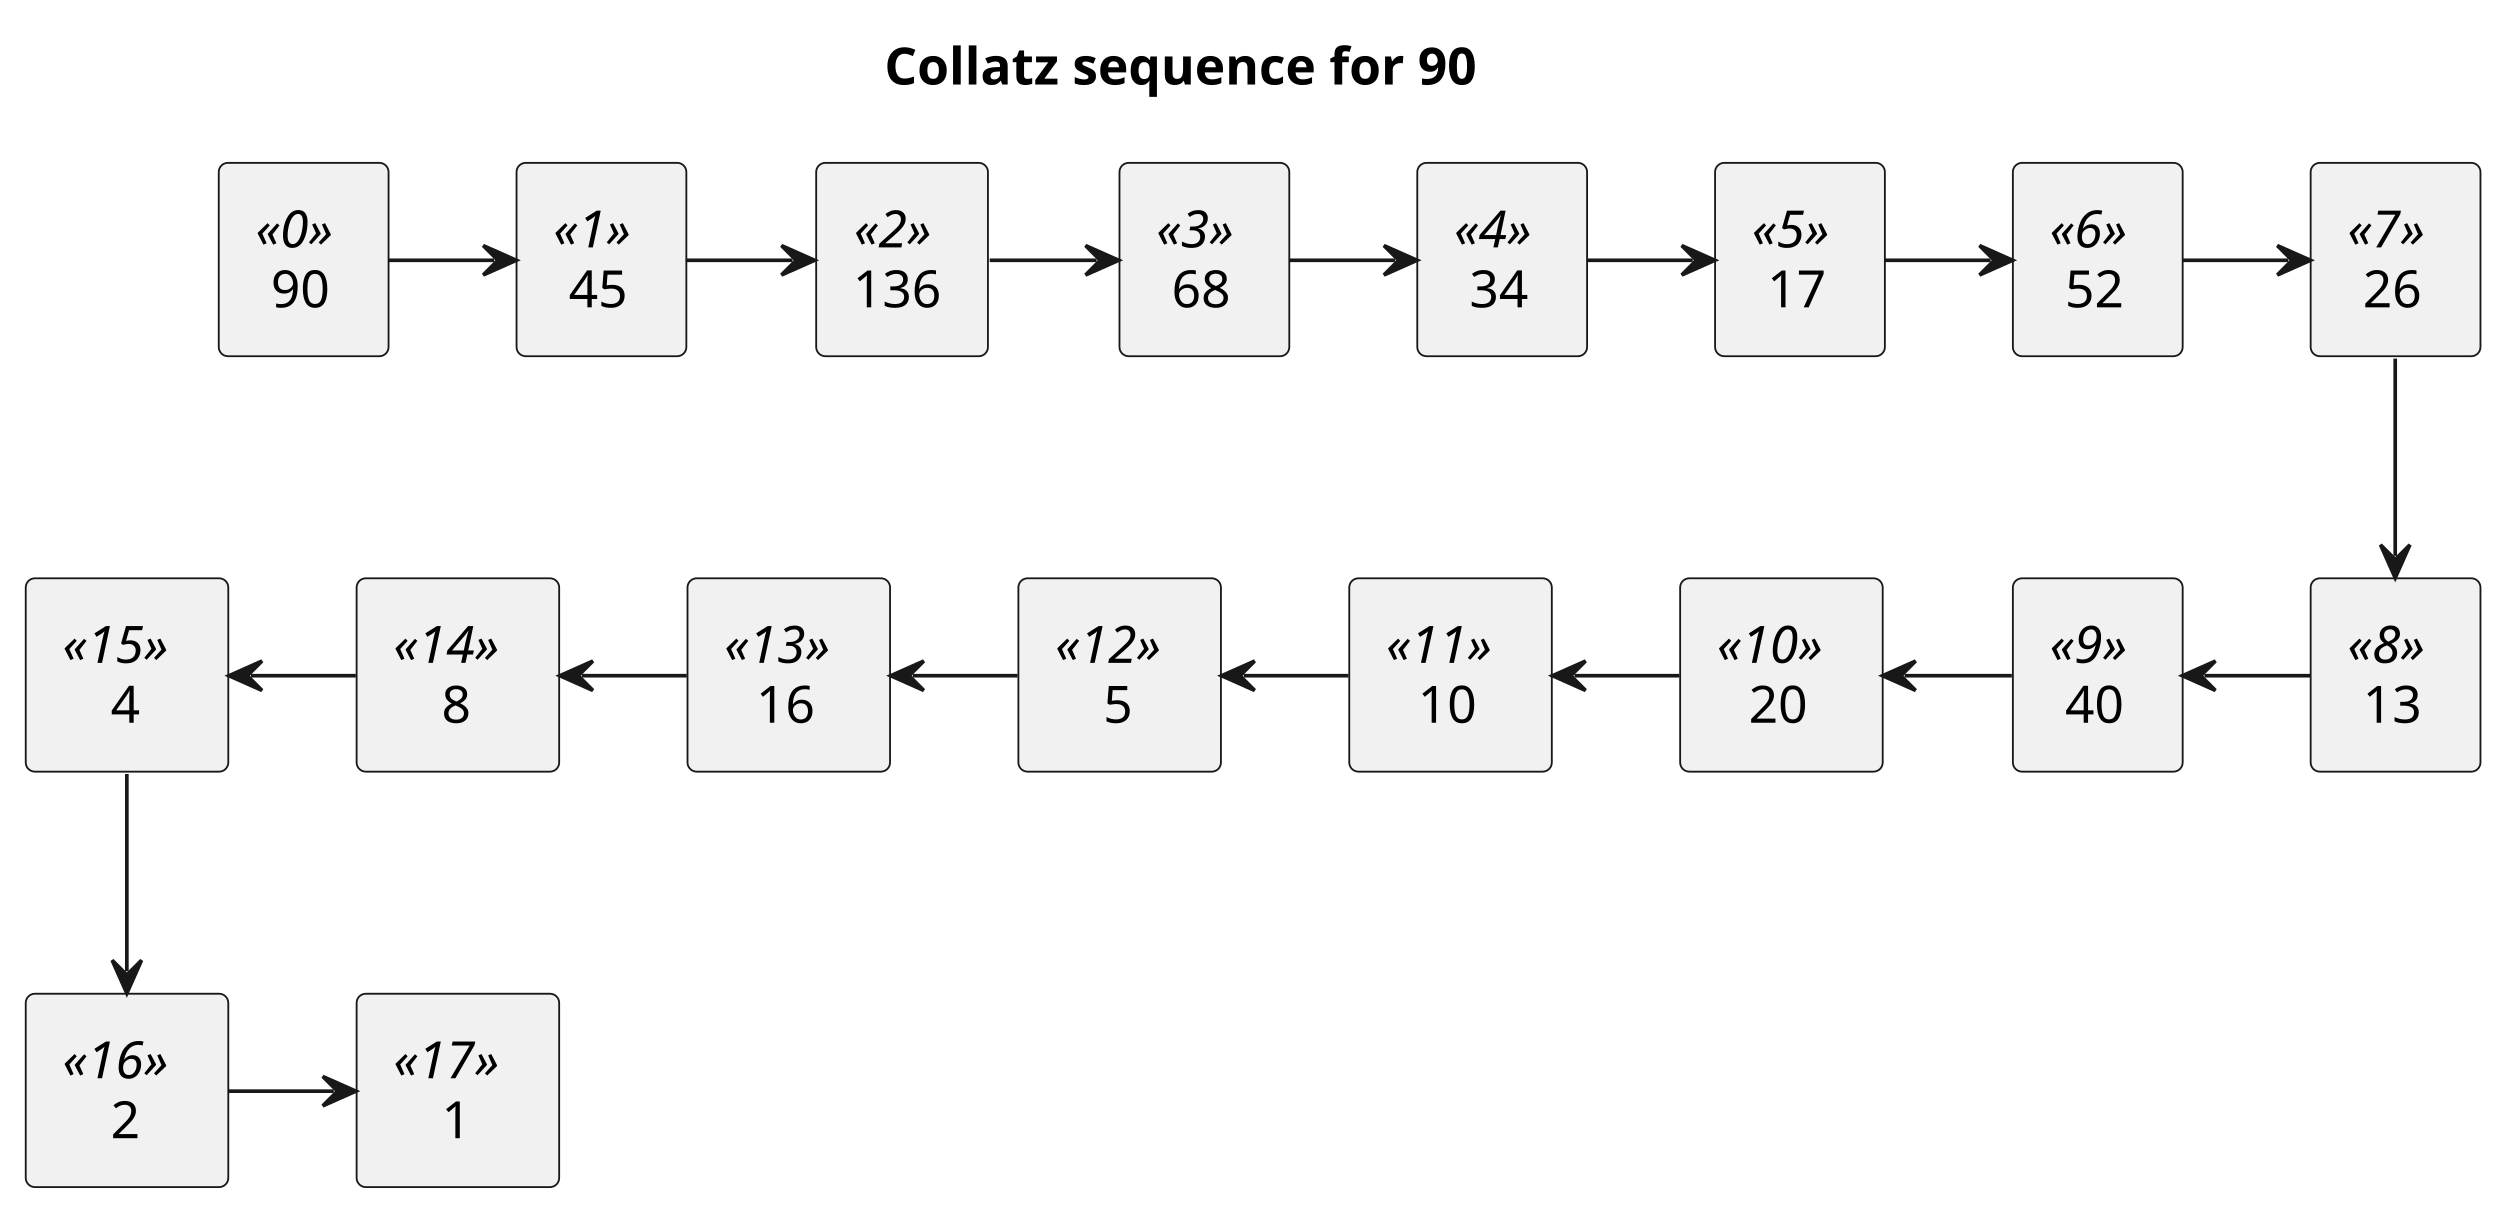
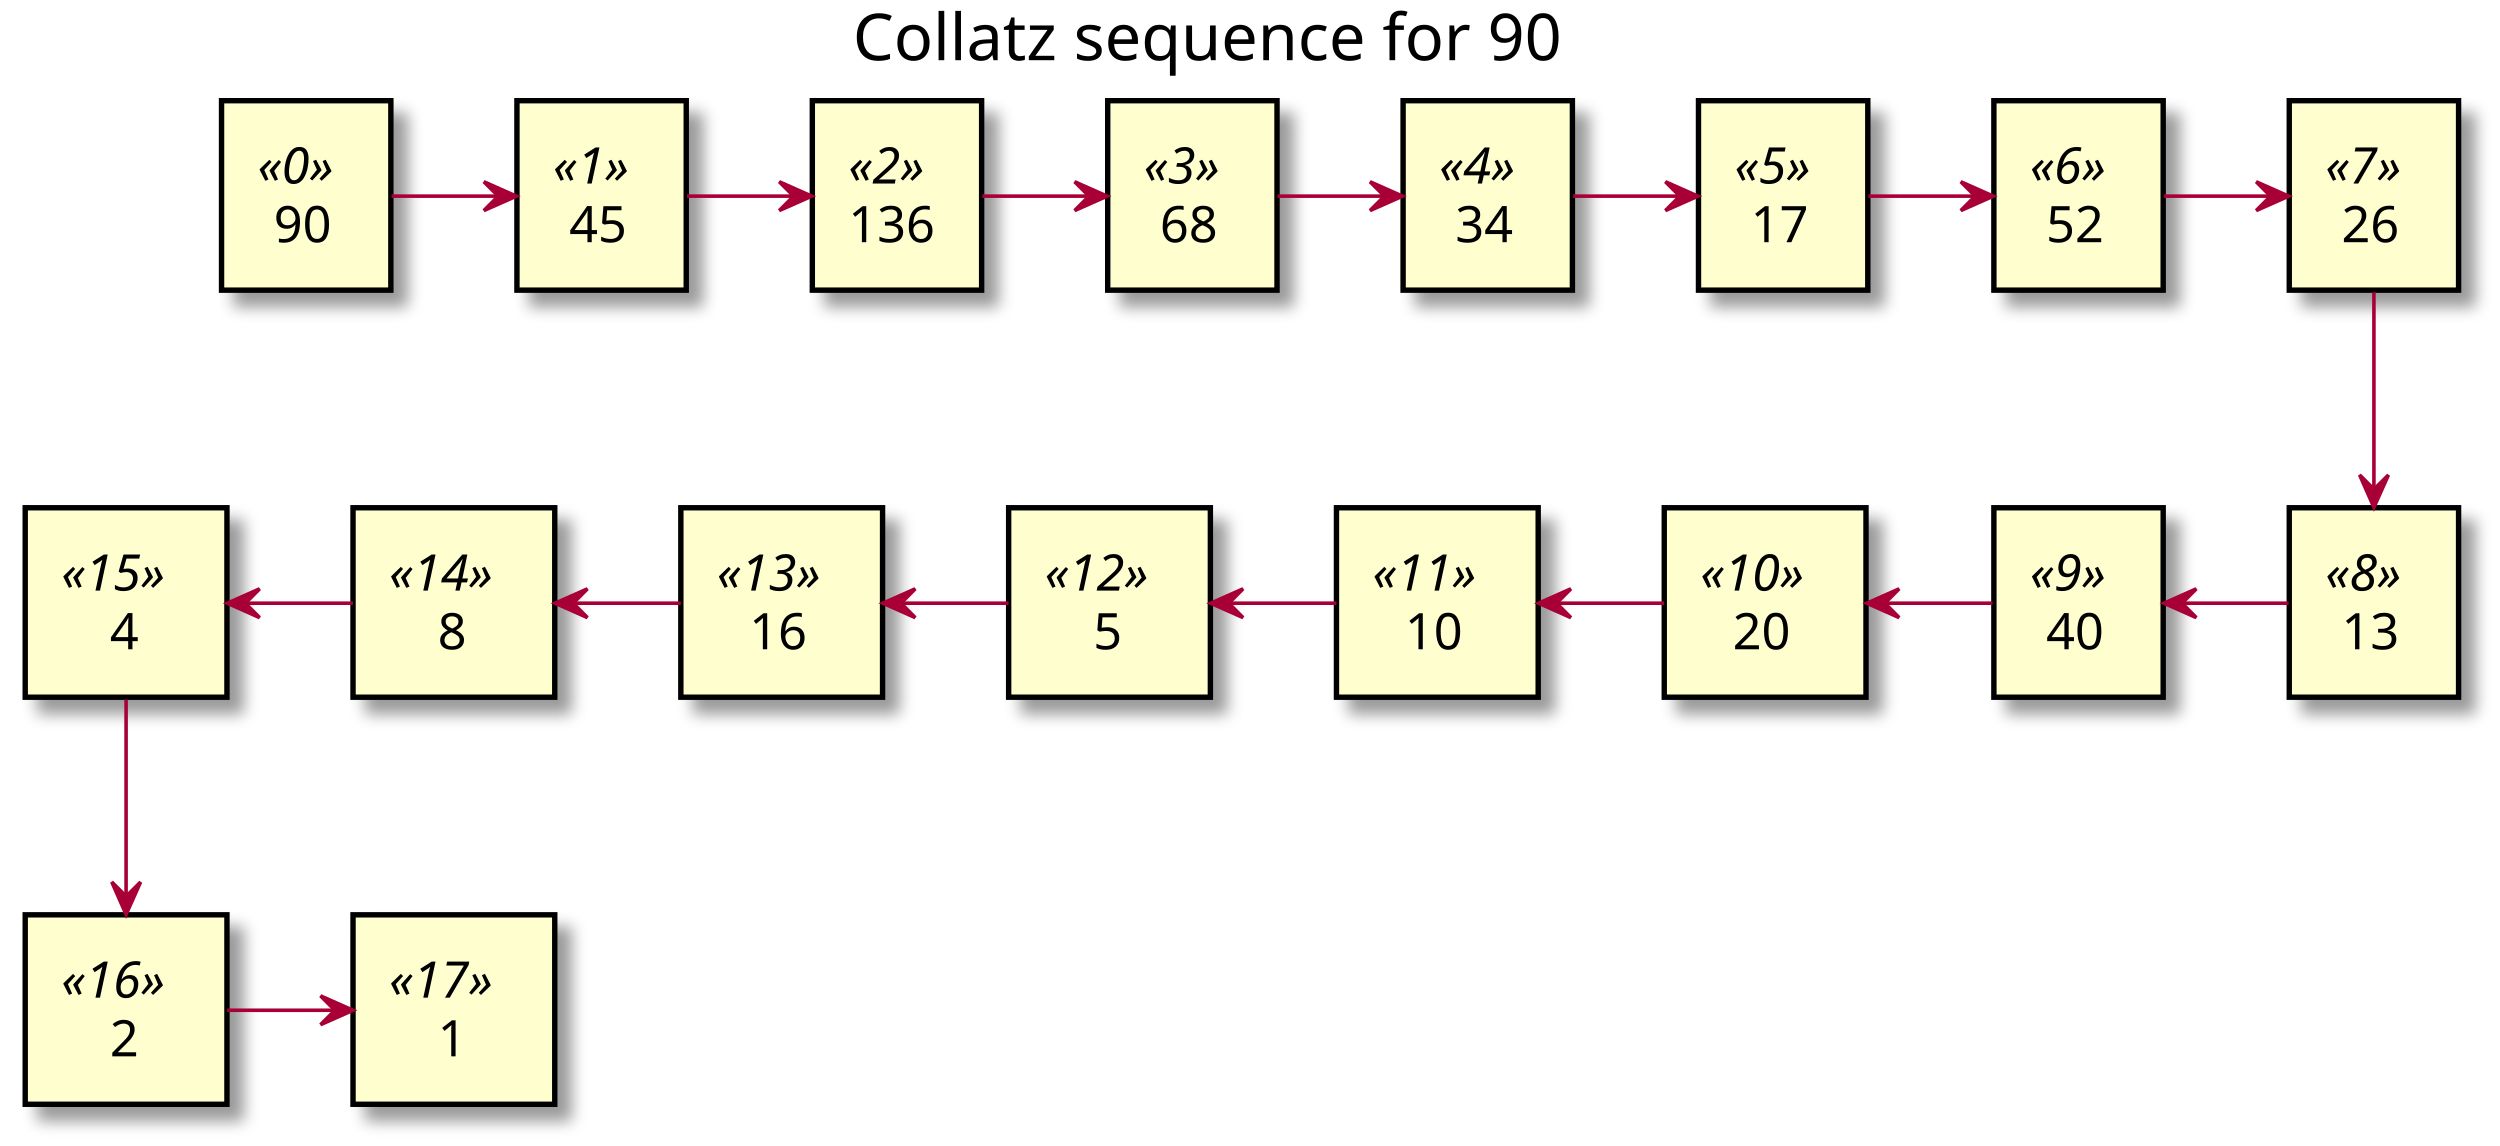
- <svg xmlns="http://www.w3.org/2000/svg" contentStyleType="text/css" height="328px" preserveAspectRatio="none" style="width:680px;height:328px;background:#FFFFFF;" version="1.1" viewBox="0 0 680 328" width="680px" zoomAndPan="magnify">
-   <defs />
+ <svg xmlns="http://www.w3.org/2000/svg" contentScriptType="application/ecmascript" contentStyleType="text/css" height="318px" preserveAspectRatio="none" style="width:694px;height:318px;background:#FFFFFF;" version="1.1" viewBox="0 0 694 318" width="694px" zoomAndPan="magnify">
+   <defs>
+     <filter height="300%" id="fkxlsqg061v2a" width="300%" x="-1" y="-1">
+       <feGaussianBlur result="blurOut" stdDeviation="2.0" />
+       <feColorMatrix in="blurOut" result="blurOut2" type="matrix" values="0 0 0 0 0 0 0 0 0 0 0 0 0 0 0 0 0 0 .4 0" />
+       <feOffset dx="4.0" dy="4.0" in="blurOut2" result="blurOut3" />
+       <feBlend in="SourceGraphic" in2="blurOut3" mode="normal" />
+     </filter>
+   </defs>
  <g>
-     <text fill="#000000" font-family="sans-serif" font-size="14" font-weight="bold" lengthAdjust="spacing" textLength="185.568" x="240.56" y="22.995">Collatz sequence for 90</text>
-     <g id="elem_90">
-       <rect fill="#F1F1F1" height="52.594" rx="2.5" ry="2.5" style="stroke:#181818;stroke-width:0.5;" width="46.188" x="59.5" y="44.297" />
-       <text fill="#000000" font-family="sans-serif" font-size="14" font-style="italic" lengthAdjust="spacing" textLength="26.189" x="69.5" y="67.292">«0»</text>
-       <text fill="#000000" font-family="sans-serif" font-size="14" lengthAdjust="spacing" textLength="17.814" x="73.687" y="83.589">90</text>
-     </g>
-     <g id="elem_45">
-       <rect fill="#F1F1F1" height="52.594" rx="2.5" ry="2.5" style="stroke:#181818;stroke-width:0.5;" width="46.188" x="140.5" y="44.297" />
-       <text fill="#000000" font-family="sans-serif" font-size="14" font-style="italic" lengthAdjust="spacing" textLength="26.189" x="150.5" y="67.292">«1»</text>
-       <text fill="#000000" font-family="sans-serif" font-size="14" lengthAdjust="spacing" textLength="17.814" x="154.687" y="83.589">45</text>
-     </g>
-     <g id="elem_136">
-       <rect fill="#F1F1F1" height="52.594" rx="2.5" ry="2.5" style="stroke:#181818;stroke-width:0.5;" width="46.722" x="222" y="44.297" />
-       <text fill="#000000" font-family="sans-serif" font-size="14" font-style="italic" lengthAdjust="spacing" textLength="26.189" x="232.267" y="67.292">«2»</text>
-       <text fill="#000000" font-family="sans-serif" font-size="14" lengthAdjust="spacing" textLength="26.722" x="232" y="83.589">136</text>
-     </g>
-     <g id="elem_68">
-       <rect fill="#F1F1F1" height="52.594" rx="2.5" ry="2.5" style="stroke:#181818;stroke-width:0.5;" width="46.188" x="304.5" y="44.297" />
-       <text fill="#000000" font-family="sans-serif" font-size="14" font-style="italic" lengthAdjust="spacing" textLength="26.189" x="314.5" y="67.292">«3»</text>
-       <text fill="#000000" font-family="sans-serif" font-size="14" lengthAdjust="spacing" textLength="17.814" x="318.687" y="83.589">68</text>
-     </g>
-     <g id="elem_34">
-       <rect fill="#F1F1F1" height="52.594" rx="2.5" ry="2.5" style="stroke:#181818;stroke-width:0.5;" width="46.188" x="385.5" y="44.297" />
-       <text fill="#000000" font-family="sans-serif" font-size="14" font-style="italic" lengthAdjust="spacing" textLength="26.189" x="395.5" y="67.292">«4»</text>
-       <text fill="#000000" font-family="sans-serif" font-size="14" lengthAdjust="spacing" textLength="17.814" x="399.687" y="83.589">34</text>
-     </g>
-     <g id="elem_17">
-       <rect fill="#F1F1F1" height="52.594" rx="2.5" ry="2.5" style="stroke:#181818;stroke-width:0.5;" width="46.188" x="466.5" y="44.297" />
-       <text fill="#000000" font-family="sans-serif" font-size="14" font-style="italic" lengthAdjust="spacing" textLength="26.189" x="476.5" y="67.292">«5»</text>
-       <text fill="#000000" font-family="sans-serif" font-size="14" lengthAdjust="spacing" textLength="17.814" x="480.687" y="83.589">17</text>
-     </g>
-     <g id="elem_52">
-       <rect fill="#F1F1F1" height="52.594" rx="2.5" ry="2.5" style="stroke:#181818;stroke-width:0.5;" width="46.188" x="547.5" y="44.297" />
-       <text fill="#000000" font-family="sans-serif" font-size="14" font-style="italic" lengthAdjust="spacing" textLength="26.189" x="557.5" y="67.292">«6»</text>
-       <text fill="#000000" font-family="sans-serif" font-size="14" lengthAdjust="spacing" textLength="17.814" x="561.687" y="83.589">52</text>
-     </g>
-     <g id="elem_26">
-       <rect fill="#F1F1F1" height="52.594" rx="2.5" ry="2.5" style="stroke:#181818;stroke-width:0.5;" width="46.188" x="628.5" y="44.297" />
-       <text fill="#000000" font-family="sans-serif" font-size="14" font-style="italic" lengthAdjust="spacing" textLength="26.189" x="638.5" y="67.292">«7»</text>
-       <text fill="#000000" font-family="sans-serif" font-size="14" lengthAdjust="spacing" textLength="17.814" x="642.687" y="83.589">26</text>
-     </g>
-     <g id="elem_13">
-       <rect fill="#F1F1F1" height="52.594" rx="2.5" ry="2.5" style="stroke:#181818;stroke-width:0.5;" width="46.188" x="628.5" y="157.297" />
-       <text fill="#000000" font-family="sans-serif" font-size="14" font-style="italic" lengthAdjust="spacing" textLength="26.189" x="638.5" y="180.292">«8»</text>
-       <text fill="#000000" font-family="sans-serif" font-size="14" lengthAdjust="spacing" textLength="17.814" x="642.687" y="196.589">13</text>
-     </g>
-     <g id="elem_40">
-       <rect fill="#F1F1F1" height="52.594" rx="2.5" ry="2.5" style="stroke:#181818;stroke-width:0.5;" width="46.188" x="547.5" y="157.297" />
-       <text fill="#000000" font-family="sans-serif" font-size="14" font-style="italic" lengthAdjust="spacing" textLength="26.189" x="557.5" y="180.292">«9»</text>
-       <text fill="#000000" font-family="sans-serif" font-size="14" lengthAdjust="spacing" textLength="17.814" x="561.687" y="196.589">40</text>
-     </g>
-     <g id="elem_20">
-       <rect fill="#F1F1F1" height="52.594" rx="2.5" ry="2.5" style="stroke:#181818;stroke-width:0.5;" width="55.096" x="457" y="157.297" />
-       <text fill="#000000" font-family="sans-serif" font-size="14" font-style="italic" lengthAdjust="spacing" textLength="35.096" x="467" y="180.292">«10»</text>
-       <text fill="#000000" font-family="sans-serif" font-size="14" lengthAdjust="spacing" textLength="17.814" x="475.641" y="196.589">20</text>
-     </g>
-     <g id="elem_10">
-       <rect fill="#F1F1F1" height="52.594" rx="2.5" ry="2.5" style="stroke:#181818;stroke-width:0.5;" width="55.096" x="367" y="157.297" />
-       <text fill="#000000" font-family="sans-serif" font-size="14" font-style="italic" lengthAdjust="spacing" textLength="35.096" x="377" y="180.292">«11»</text>
-       <text fill="#000000" font-family="sans-serif" font-size="14" lengthAdjust="spacing" textLength="17.814" x="385.641" y="196.589">10</text>
-     </g>
-     <g id="elem_5">
-       <rect fill="#F1F1F1" height="52.594" rx="2.5" ry="2.5" style="stroke:#181818;stroke-width:0.5;" width="55.096" x="277" y="157.297" />
-       <text fill="#000000" font-family="sans-serif" font-size="14" font-style="italic" lengthAdjust="spacing" textLength="35.096" x="287" y="180.292">«12»</text>
-       <text fill="#000000" font-family="sans-serif" font-size="14" lengthAdjust="spacing" textLength="8.907" x="300.094" y="196.589">5</text>
-     </g>
-     <g id="elem_16">
-       <rect fill="#F1F1F1" height="52.594" rx="2.5" ry="2.5" style="stroke:#181818;stroke-width:0.5;" width="55.096" x="187" y="157.297" />
-       <text fill="#000000" font-family="sans-serif" font-size="14" font-style="italic" lengthAdjust="spacing" textLength="35.096" x="197" y="180.292">«13»</text>
-       <text fill="#000000" font-family="sans-serif" font-size="14" lengthAdjust="spacing" textLength="17.814" x="205.641" y="196.589">16</text>
-     </g>
-     <g id="elem_8">
-       <rect fill="#F1F1F1" height="52.594" rx="2.5" ry="2.5" style="stroke:#181818;stroke-width:0.5;" width="55.096" x="97" y="157.297" />
-       <text fill="#000000" font-family="sans-serif" font-size="14" font-style="italic" lengthAdjust="spacing" textLength="35.096" x="107" y="180.292">«14»</text>
-       <text fill="#000000" font-family="sans-serif" font-size="14" lengthAdjust="spacing" textLength="8.907" x="120.094" y="196.589">8</text>
-     </g>
-     <g id="elem_4">
-       <rect fill="#F1F1F1" height="52.594" rx="2.5" ry="2.5" style="stroke:#181818;stroke-width:0.5;" width="55.096" x="7" y="157.297" />
-       <text fill="#000000" font-family="sans-serif" font-size="14" font-style="italic" lengthAdjust="spacing" textLength="35.096" x="17" y="180.292">«15»</text>
-       <text fill="#000000" font-family="sans-serif" font-size="14" lengthAdjust="spacing" textLength="8.907" x="30.094" y="196.589">4</text>
-     </g>
-     <g id="elem_2">
-       <rect fill="#F1F1F1" height="52.594" rx="2.5" ry="2.5" style="stroke:#181818;stroke-width:0.5;" width="55.096" x="7" y="270.297" />
-       <text fill="#000000" font-family="sans-serif" font-size="14" font-style="italic" lengthAdjust="spacing" textLength="35.096" x="17" y="293.292">«16»</text>
-       <text fill="#000000" font-family="sans-serif" font-size="14" lengthAdjust="spacing" textLength="8.907" x="30.094" y="309.589">2</text>
-     </g>
-     <g id="elem_1">
-       <rect fill="#F1F1F1" height="52.594" rx="2.5" ry="2.5" style="stroke:#181818;stroke-width:0.5;" width="55.096" x="97" y="270.297" />
-       <text fill="#000000" font-family="sans-serif" font-size="14" font-style="italic" lengthAdjust="spacing" textLength="35.096" x="107" y="293.292">«17»</text>
-       <text fill="#000000" font-family="sans-serif" font-size="14" lengthAdjust="spacing" textLength="8.907" x="120.094" y="309.589">1</text>
-     </g>
-     <g id="link_90_45">
-       <path d="M105.6,70.797 C117.21,70.797 122.82,70.797 134.43,70.797 " fill="none" id="90-to-45" style="stroke:#181818;stroke-width:1.0;" />
-       <polygon fill="#181818" points="140.43,70.797,131.43,66.797,135.43,70.797,131.43,74.797,140.43,70.797" style="stroke:#181818;stroke-width:1.0;" />
-     </g>
-     <g id="link_45_136">
-       <path d="M186.56,70.797 C198.23,70.797 203.89,70.797 215.56,70.797 " fill="none" id="45-to-136" style="stroke:#181818;stroke-width:1.0;" />
-       <polygon fill="#181818" points="221.56,70.797,212.56,66.797,216.56,70.797,212.56,74.797,221.56,70.797" style="stroke:#181818;stroke-width:1.0;" />
-     </g>
-     <g id="link_136_68">
-       <path d="M269.2,70.797 C280.89,70.797 286.58,70.797 298.27,70.797 " fill="none" id="136-to-68" style="stroke:#181818;stroke-width:1.0;" />
-       <polygon fill="#181818" points="304.27,70.797,295.27,66.797,299.27,70.797,295.27,74.797,304.27,70.797" style="stroke:#181818;stroke-width:1.0;" />
-     </g>
-     <g id="link_68_34">
-       <path d="M350.6,70.797 C362.21,70.797 367.82,70.797 379.43,70.797 " fill="none" id="68-to-34" style="stroke:#181818;stroke-width:1.0;" />
-       <polygon fill="#181818" points="385.43,70.797,376.43,66.797,380.43,70.797,376.43,74.797,385.43,70.797" style="stroke:#181818;stroke-width:1.0;" />
-     </g>
-     <g id="link_34_17">
-       <path d="M431.6,70.797 C443.21,70.797 448.82,70.797 460.43,70.797 " fill="none" id="34-to-17" style="stroke:#181818;stroke-width:1.0;" />
-       <polygon fill="#181818" points="466.43,70.797,457.43,66.797,461.43,70.797,457.43,74.797,466.43,70.797" style="stroke:#181818;stroke-width:1.0;" />
-     </g>
-     <g id="link_17_52">
-       <path d="M512.6,70.797 C524.21,70.797 529.82,70.797 541.43,70.797 " fill="none" id="17-to-52" style="stroke:#181818;stroke-width:1.0;" />
-       <polygon fill="#181818" points="547.43,70.797,538.43,66.797,542.43,70.797,538.43,74.797,547.43,70.797" style="stroke:#181818;stroke-width:1.0;" />
-     </g>
-     <g id="link_52_26">
-       <path d="M593.6,70.797 C605.21,70.797 610.82,70.797 622.43,70.797 " fill="none" id="52-to-26" style="stroke:#181818;stroke-width:1.0;" />
-       <polygon fill="#181818" points="628.43,70.797,619.43,66.797,623.43,70.797,619.43,74.797,628.43,70.797" style="stroke:#181818;stroke-width:1.0;" />
-     </g>
-     <g id="link_26_13">
-       <path d="M651.5,97.537 C651.5,115.477 651.5,133.287 651.5,151.187 " fill="none" id="26-to-13" style="stroke:#181818;stroke-width:1.0;" />
-       <polygon fill="#181818" points="651.5,157.187,655.5,148.187,651.5,152.187,647.5,148.187,651.5,157.187" style="stroke:#181818;stroke-width:1.0;" />
-     </g>
-     <g id="link_40_13">
-       <path d="M599.6,183.797 C611.21,183.797 616.82,183.797 628.43,183.797 " fill="none" id="40-backto-13" style="stroke:#181818;stroke-width:1.0;" />
-       <polygon fill="#181818" points="593.6,183.797,602.6,187.797,598.6,183.797,602.6,179.797,593.6,183.797" style="stroke:#181818;stroke-width:1.0;" />
-     </g>
-     <g id="link_20_40">
-       <path d="M518.05,183.797 C529.77,183.797 535.49,183.797 547.21,183.797 " fill="none" id="20-backto-40" style="stroke:#181818;stroke-width:1.0;" />
-       <polygon fill="#181818" points="512.05,183.797,521.05,187.797,517.05,183.797,521.05,179.797,512.05,183.797" style="stroke:#181818;stroke-width:1.0;" />
-     </g>
-     <g id="link_10_20">
-       <path d="M428.27,183.797 C439.78,183.797 445.28,183.797 456.79,183.797 " fill="none" id="10-backto-20" style="stroke:#181818;stroke-width:1.0;" />
-       <polygon fill="#181818" points="422.27,183.797,431.27,187.797,427.27,183.797,431.27,179.797,422.27,183.797" style="stroke:#181818;stroke-width:1.0;" />
-     </g>
-     <g id="link_5_10">
-       <path d="M338.27,183.797 C349.78,183.797 355.28,183.797 366.79,183.797 " fill="none" id="5-backto-10" style="stroke:#181818;stroke-width:1.0;" />
-       <polygon fill="#181818" points="332.27,183.797,341.27,187.797,337.27,183.797,341.27,179.797,332.27,183.797" style="stroke:#181818;stroke-width:1.0;" />
-     </g>
-     <g id="link_16_5">
-       <path d="M248.27,183.797 C259.78,183.797 265.28,183.797 276.79,183.797 " fill="none" id="16-backto-5" style="stroke:#181818;stroke-width:1.0;" />
-       <polygon fill="#181818" points="242.27,183.797,251.27,187.797,247.27,183.797,251.27,179.797,242.27,183.797" style="stroke:#181818;stroke-width:1.0;" />
-     </g>
-     <g id="link_8_16">
-       <path d="M158.27,183.797 C169.78,183.797 175.28,183.797 186.79,183.797 " fill="none" id="8-backto-16" style="stroke:#181818;stroke-width:1.0;" />
-       <polygon fill="#181818" points="152.27,183.797,161.27,187.797,157.27,183.797,161.27,179.797,152.27,183.797" style="stroke:#181818;stroke-width:1.0;" />
-     </g>
-     <g id="link_4_8">
-       <path d="M68.27,183.797 C79.78,183.797 85.28,183.797 96.79,183.797 " fill="none" id="4-backto-8" style="stroke:#181818;stroke-width:1.0;" />
-       <polygon fill="#181818" points="62.27,183.797,71.27,187.797,67.27,183.797,71.27,179.797,62.27,183.797" style="stroke:#181818;stroke-width:1.0;" />
-     </g>
-     <g id="link_4_2">
-       <path d="M34.5,210.537 C34.5,228.477 34.5,246.287 34.5,264.187 " fill="none" id="4-to-2" style="stroke:#181818;stroke-width:1.0;" />
-       <polygon fill="#181818" points="34.5,270.187,38.5,261.187,34.5,265.187,30.5,261.187,34.5,270.187" style="stroke:#181818;stroke-width:1.0;" />
-     </g>
-     <g id="link_2_1">
-       <path d="M62.27,296.797 C73.78,296.797 79.28,296.797 90.79,296.797 " fill="none" id="2-to-1" style="stroke:#181818;stroke-width:1.0;" />
-       <polygon fill="#181818" points="96.79,296.797,87.79,292.797,91.79,296.797,87.79,300.797,96.79,296.797" style="stroke:#181818;stroke-width:1.0;" />
-     </g>
+     <text fill="#000000" font-family="sans-serif" font-size="18" lengthAdjust="spacing" textLength="208" x="236.75" y="16.708">Collatz sequence for 90</text>
+     <rect fill="#FEFECE" filter="url(#fkxlsqg061v2a)" height="52.594" style="stroke:#000000;stroke-width:1.5;" width="47" x="61.5" y="27.953" />
+     <text fill="#000000" font-family="sans-serif" font-size="14" font-style="italic" lengthAdjust="spacing" textLength="27" x="71.5" y="50.948">«0»</text>
+     <text fill="#000000" font-family="sans-serif" font-size="14" lengthAdjust="spacing" textLength="18" x="76" y="67.245">90</text>
+     <rect fill="#FEFECE" filter="url(#fkxlsqg061v2a)" height="52.594" style="stroke:#000000;stroke-width:1.5;" width="47" x="143.5" y="27.953" />
+     <text fill="#000000" font-family="sans-serif" font-size="14" font-style="italic" lengthAdjust="spacing" textLength="27" x="153.5" y="50.948">«1»</text>
+     <text fill="#000000" font-family="sans-serif" font-size="14" lengthAdjust="spacing" textLength="18" x="158" y="67.245">45</text>
+     <rect fill="#FEFECE" filter="url(#fkxlsqg061v2a)" height="52.594" style="stroke:#000000;stroke-width:1.5;" width="47" x="225.5" y="27.953" />
+     <text fill="#000000" font-family="sans-serif" font-size="14" font-style="italic" lengthAdjust="spacing" textLength="27" x="235.5" y="50.948">«2»</text>
+     <text fill="#000000" font-family="sans-serif" font-size="14" lengthAdjust="spacing" textLength="27" x="235.5" y="67.245">136</text>
+     <rect fill="#FEFECE" filter="url(#fkxlsqg061v2a)" height="52.594" style="stroke:#000000;stroke-width:1.5;" width="47" x="307.5" y="27.953" />
+     <text fill="#000000" font-family="sans-serif" font-size="14" font-style="italic" lengthAdjust="spacing" textLength="27" x="317.5" y="50.948">«3»</text>
+     <text fill="#000000" font-family="sans-serif" font-size="14" lengthAdjust="spacing" textLength="18" x="322" y="67.245">68</text>
+     <rect fill="#FEFECE" filter="url(#fkxlsqg061v2a)" height="52.594" style="stroke:#000000;stroke-width:1.5;" width="47" x="389.5" y="27.953" />
+     <text fill="#000000" font-family="sans-serif" font-size="14" font-style="italic" lengthAdjust="spacing" textLength="27" x="399.5" y="50.948">«4»</text>
+     <text fill="#000000" font-family="sans-serif" font-size="14" lengthAdjust="spacing" textLength="18" x="404" y="67.245">34</text>
+     <rect fill="#FEFECE" filter="url(#fkxlsqg061v2a)" height="52.594" style="stroke:#000000;stroke-width:1.5;" width="47" x="471.5" y="27.953" />
+     <text fill="#000000" font-family="sans-serif" font-size="14" font-style="italic" lengthAdjust="spacing" textLength="27" x="481.5" y="50.948">«5»</text>
+     <text fill="#000000" font-family="sans-serif" font-size="14" lengthAdjust="spacing" textLength="18" x="486" y="67.245">17</text>
+     <rect fill="#FEFECE" filter="url(#fkxlsqg061v2a)" height="52.594" style="stroke:#000000;stroke-width:1.5;" width="47" x="553.5" y="27.953" />
+     <text fill="#000000" font-family="sans-serif" font-size="14" font-style="italic" lengthAdjust="spacing" textLength="27" x="563.5" y="50.948">«6»</text>
+     <text fill="#000000" font-family="sans-serif" font-size="14" lengthAdjust="spacing" textLength="18" x="568" y="67.245">52</text>
+     <rect fill="#FEFECE" filter="url(#fkxlsqg061v2a)" height="52.594" style="stroke:#000000;stroke-width:1.5;" width="47" x="635.5" y="27.953" />
+     <text fill="#000000" font-family="sans-serif" font-size="14" font-style="italic" lengthAdjust="spacing" textLength="27" x="645.5" y="50.948">«7»</text>
+     <text fill="#000000" font-family="sans-serif" font-size="14" lengthAdjust="spacing" textLength="18" x="650" y="67.245">26</text>
+     <rect fill="#FEFECE" filter="url(#fkxlsqg061v2a)" height="52.594" style="stroke:#000000;stroke-width:1.5;" width="47" x="635.5" y="140.953" />
+     <text fill="#000000" font-family="sans-serif" font-size="14" font-style="italic" lengthAdjust="spacing" textLength="27" x="645.5" y="163.948">«8»</text>
+     <text fill="#000000" font-family="sans-serif" font-size="14" lengthAdjust="spacing" textLength="18" x="650" y="180.245">13</text>
+     <rect fill="#FEFECE" filter="url(#fkxlsqg061v2a)" height="52.594" style="stroke:#000000;stroke-width:1.5;" width="47" x="553.5" y="140.953" />
+     <text fill="#000000" font-family="sans-serif" font-size="14" font-style="italic" lengthAdjust="spacing" textLength="27" x="563.5" y="163.948">«9»</text>
+     <text fill="#000000" font-family="sans-serif" font-size="14" lengthAdjust="spacing" textLength="18" x="568" y="180.245">40</text>
+     <rect fill="#FEFECE" filter="url(#fkxlsqg061v2a)" height="52.594" style="stroke:#000000;stroke-width:1.5;" width="56" x="462" y="140.953" />
+     <text fill="#000000" font-family="sans-serif" font-size="14" font-style="italic" lengthAdjust="spacing" textLength="36" x="472" y="163.948">«10»</text>
+     <text fill="#000000" font-family="sans-serif" font-size="14" lengthAdjust="spacing" textLength="18" x="481" y="180.245">20</text>
+     <rect fill="#FEFECE" filter="url(#fkxlsqg061v2a)" height="52.594" style="stroke:#000000;stroke-width:1.5;" width="56" x="371" y="140.953" />
+     <text fill="#000000" font-family="sans-serif" font-size="14" font-style="italic" lengthAdjust="spacing" textLength="36" x="381" y="163.948">«11»</text>
+     <text fill="#000000" font-family="sans-serif" font-size="14" lengthAdjust="spacing" textLength="18" x="390" y="180.245">10</text>
+     <rect fill="#FEFECE" filter="url(#fkxlsqg061v2a)" height="52.594" style="stroke:#000000;stroke-width:1.5;" width="56" x="280" y="140.953" />
+     <text fill="#000000" font-family="sans-serif" font-size="14" font-style="italic" lengthAdjust="spacing" textLength="36" x="290" y="163.948">«12»</text>
+     <text fill="#000000" font-family="sans-serif" font-size="14" lengthAdjust="spacing" textLength="9" x="303.5" y="180.245">5</text>
+     <rect fill="#FEFECE" filter="url(#fkxlsqg061v2a)" height="52.594" style="stroke:#000000;stroke-width:1.5;" width="56" x="189" y="140.953" />
+     <text fill="#000000" font-family="sans-serif" font-size="14" font-style="italic" lengthAdjust="spacing" textLength="36" x="199" y="163.948">«13»</text>
+     <text fill="#000000" font-family="sans-serif" font-size="14" lengthAdjust="spacing" textLength="18" x="208" y="180.245">16</text>
+     <rect fill="#FEFECE" filter="url(#fkxlsqg061v2a)" height="52.594" style="stroke:#000000;stroke-width:1.5;" width="56" x="98" y="140.953" />
+     <text fill="#000000" font-family="sans-serif" font-size="14" font-style="italic" lengthAdjust="spacing" textLength="36" x="108" y="163.948">«14»</text>
+     <text fill="#000000" font-family="sans-serif" font-size="14" lengthAdjust="spacing" textLength="9" x="121.5" y="180.245">8</text>
+     <rect fill="#FEFECE" filter="url(#fkxlsqg061v2a)" height="52.594" style="stroke:#000000;stroke-width:1.5;" width="56" x="7" y="140.953" />
+     <text fill="#000000" font-family="sans-serif" font-size="14" font-style="italic" lengthAdjust="spacing" textLength="36" x="17" y="163.948">«15»</text>
+     <text fill="#000000" font-family="sans-serif" font-size="14" lengthAdjust="spacing" textLength="9" x="30.5" y="180.245">4</text>
+     <rect fill="#FEFECE" filter="url(#fkxlsqg061v2a)" height="52.594" style="stroke:#000000;stroke-width:1.5;" width="56" x="7" y="253.953" />
+     <text fill="#000000" font-family="sans-serif" font-size="14" font-style="italic" lengthAdjust="spacing" textLength="36" x="17" y="276.948">«16»</text>
+     <text fill="#000000" font-family="sans-serif" font-size="14" lengthAdjust="spacing" textLength="9" x="30.5" y="293.245">2</text>
+     <rect fill="#FEFECE" filter="url(#fkxlsqg061v2a)" height="52.594" style="stroke:#000000;stroke-width:1.5;" width="56" x="98" y="253.953" />
+     <text fill="#000000" font-family="sans-serif" font-size="14" font-style="italic" lengthAdjust="spacing" textLength="36" x="108" y="276.948">«17»</text>
+     <text fill="#000000" font-family="sans-serif" font-size="14" lengthAdjust="spacing" textLength="9" x="121.5" y="293.245">1</text>
+     <path d="M108.7,54.453 C118.53,54.453 128.35,54.453 138.18,54.453 " fill="none" id="90-to-45" style="stroke:#A80036;stroke-width:1.0;" />
+     <polygon fill="#A80036" points="143.32,54.453,134.32,50.453,138.32,54.453,134.32,58.453,143.32,54.453" style="stroke:#A80036;stroke-width:1.0;" />
+     <path d="M190.7,54.453 C200.53,54.453 210.35,54.453 220.18,54.453 " fill="none" id="45-to-136" style="stroke:#A80036;stroke-width:1.0;" />
+     <polygon fill="#A80036" points="225.32,54.453,216.32,50.453,220.32,54.453,216.32,58.453,225.32,54.453" style="stroke:#A80036;stroke-width:1.0;" />
+     <path d="M272.7,54.453 C282.53,54.453 292.35,54.453 302.18,54.453 " fill="none" id="136-to-68" style="stroke:#A80036;stroke-width:1.0;" />
+     <polygon fill="#A80036" points="307.32,54.453,298.32,50.453,302.32,54.453,298.32,58.453,307.32,54.453" style="stroke:#A80036;stroke-width:1.0;" />
+     <path d="M354.7,54.453 C364.53,54.453 374.35,54.453 384.18,54.453 " fill="none" id="68-to-34" style="stroke:#A80036;stroke-width:1.0;" />
+     <polygon fill="#A80036" points="389.32,54.453,380.32,50.453,384.32,54.453,380.32,58.453,389.32,54.453" style="stroke:#A80036;stroke-width:1.0;" />
+     <path d="M436.7,54.453 C446.53,54.453 456.35,54.453 466.18,54.453 " fill="none" id="34-to-17" style="stroke:#A80036;stroke-width:1.0;" />
+     <polygon fill="#A80036" points="471.32,54.453,462.32,50.453,466.32,54.453,462.32,58.453,471.32,54.453" style="stroke:#A80036;stroke-width:1.0;" />
+     <path d="M518.7,54.453 C528.53,54.453 538.35,54.453 548.18,54.453 " fill="none" id="17-to-52" style="stroke:#A80036;stroke-width:1.0;" />
+     <polygon fill="#A80036" points="553.32,54.453,544.32,50.453,548.32,54.453,544.32,58.453,553.32,54.453" style="stroke:#A80036;stroke-width:1.0;" />
+     <path d="M600.7,54.453 C610.53,54.453 620.35,54.453 630.18,54.453 " fill="none" id="52-to-26" style="stroke:#A80036;stroke-width:1.0;" />
+     <polygon fill="#A80036" points="635.32,54.453,626.32,50.453,630.32,54.453,626.32,58.453,635.32,54.453" style="stroke:#A80036;stroke-width:1.0;" />
+     <path d="M659,81.193 C659,97.453 659,118.533 659,135.663 " fill="none" id="26-to-13" style="stroke:#A80036;stroke-width:1.0;" />
+     <polygon fill="#A80036" points="659,140.843,663.026,131.855,659.014,135.843,655.026,131.832,659,140.843" style="stroke:#A80036;stroke-width:1.0;" />
+     <path d="M605.84,167.453 C615.67,167.453 625.49,167.453 635.32,167.453 " fill="none" id="40-backto-13" style="stroke:#A80036;stroke-width:1.0;" />
+     <polygon fill="#A80036" points="600.7,167.453,609.7,171.453,605.7,167.453,609.7,163.453,600.7,167.453" style="stroke:#A80036;stroke-width:1.0;" />
+     <path d="M523.39,167.453 C533.3,167.453 543.21,167.453 553.12,167.453 " fill="none" id="20-backto-40" style="stroke:#A80036;stroke-width:1.0;" />
+     <polygon fill="#A80036" points="518.21,167.453,527.21,171.453,523.21,167.453,527.21,163.453,518.21,167.453" style="stroke:#A80036;stroke-width:1.0;" />
+     <path d="M432.26,167.453 C442.17,167.453 452.08,167.453 461.98,167.453 " fill="none" id="10-backto-20" style="stroke:#A80036;stroke-width:1.0;" />
+     <polygon fill="#A80036" points="427.08,167.453,436.08,171.453,432.08,167.453,436.08,163.453,427.08,167.453" style="stroke:#A80036;stroke-width:1.0;" />
+     <path d="M341.26,167.453 C351.17,167.453 361.08,167.453 370.98,167.453 " fill="none" id="5-backto-10" style="stroke:#A80036;stroke-width:1.0;" />
+     <polygon fill="#A80036" points="336.08,167.453,345.08,171.453,341.08,167.453,345.08,163.453,336.08,167.453" style="stroke:#A80036;stroke-width:1.0;" />
+     <path d="M250.26,167.453 C260.17,167.453 270.08,167.453 279.98,167.453 " fill="none" id="16-backto-5" style="stroke:#A80036;stroke-width:1.0;" />
+     <polygon fill="#A80036" points="245.08,167.453,254.08,171.453,250.08,167.453,254.08,163.453,245.08,167.453" style="stroke:#A80036;stroke-width:1.0;" />
+     <path d="M159.26,167.453 C169.17,167.453 179.08,167.453 188.98,167.453 " fill="none" id="8-backto-16" style="stroke:#A80036;stroke-width:1.0;" />
+     <polygon fill="#A80036" points="154.08,167.453,163.08,171.453,159.08,167.453,163.08,163.453,154.08,167.453" style="stroke:#A80036;stroke-width:1.0;" />
+     <path d="M68.26,167.453 C78.17,167.453 88.08,167.453 97.98,167.453 " fill="none" id="4-backto-8" style="stroke:#A80036;stroke-width:1.0;" />
+     <polygon fill="#A80036" points="63.08,167.453,72.08,171.453,68.08,167.453,72.08,163.453,63.08,167.453" style="stroke:#A80036;stroke-width:1.0;" />
+     <path d="M35,194.193 C35,210.453 35,231.533 35,248.663 " fill="none" id="4-to-2" style="stroke:#A80036;stroke-width:1.0;" />
+     <polygon fill="#A80036" points="35,253.843,39.026,244.855,35.014,248.843,31.026,244.832,35,253.843" style="stroke:#A80036;stroke-width:1.0;" />
+     <path d="M63.08,280.453 C72.99,280.453 82.89,280.453 92.8,280.453 " fill="none" id="2-to-1" style="stroke:#A80036;stroke-width:1.0;" />
+     <polygon fill="#A80036" points="97.98,280.453,88.98,276.453,92.98,280.453,88.98,284.453,97.98,280.453" style="stroke:#A80036;stroke-width:1.0;" />
  </g>
</svg>
